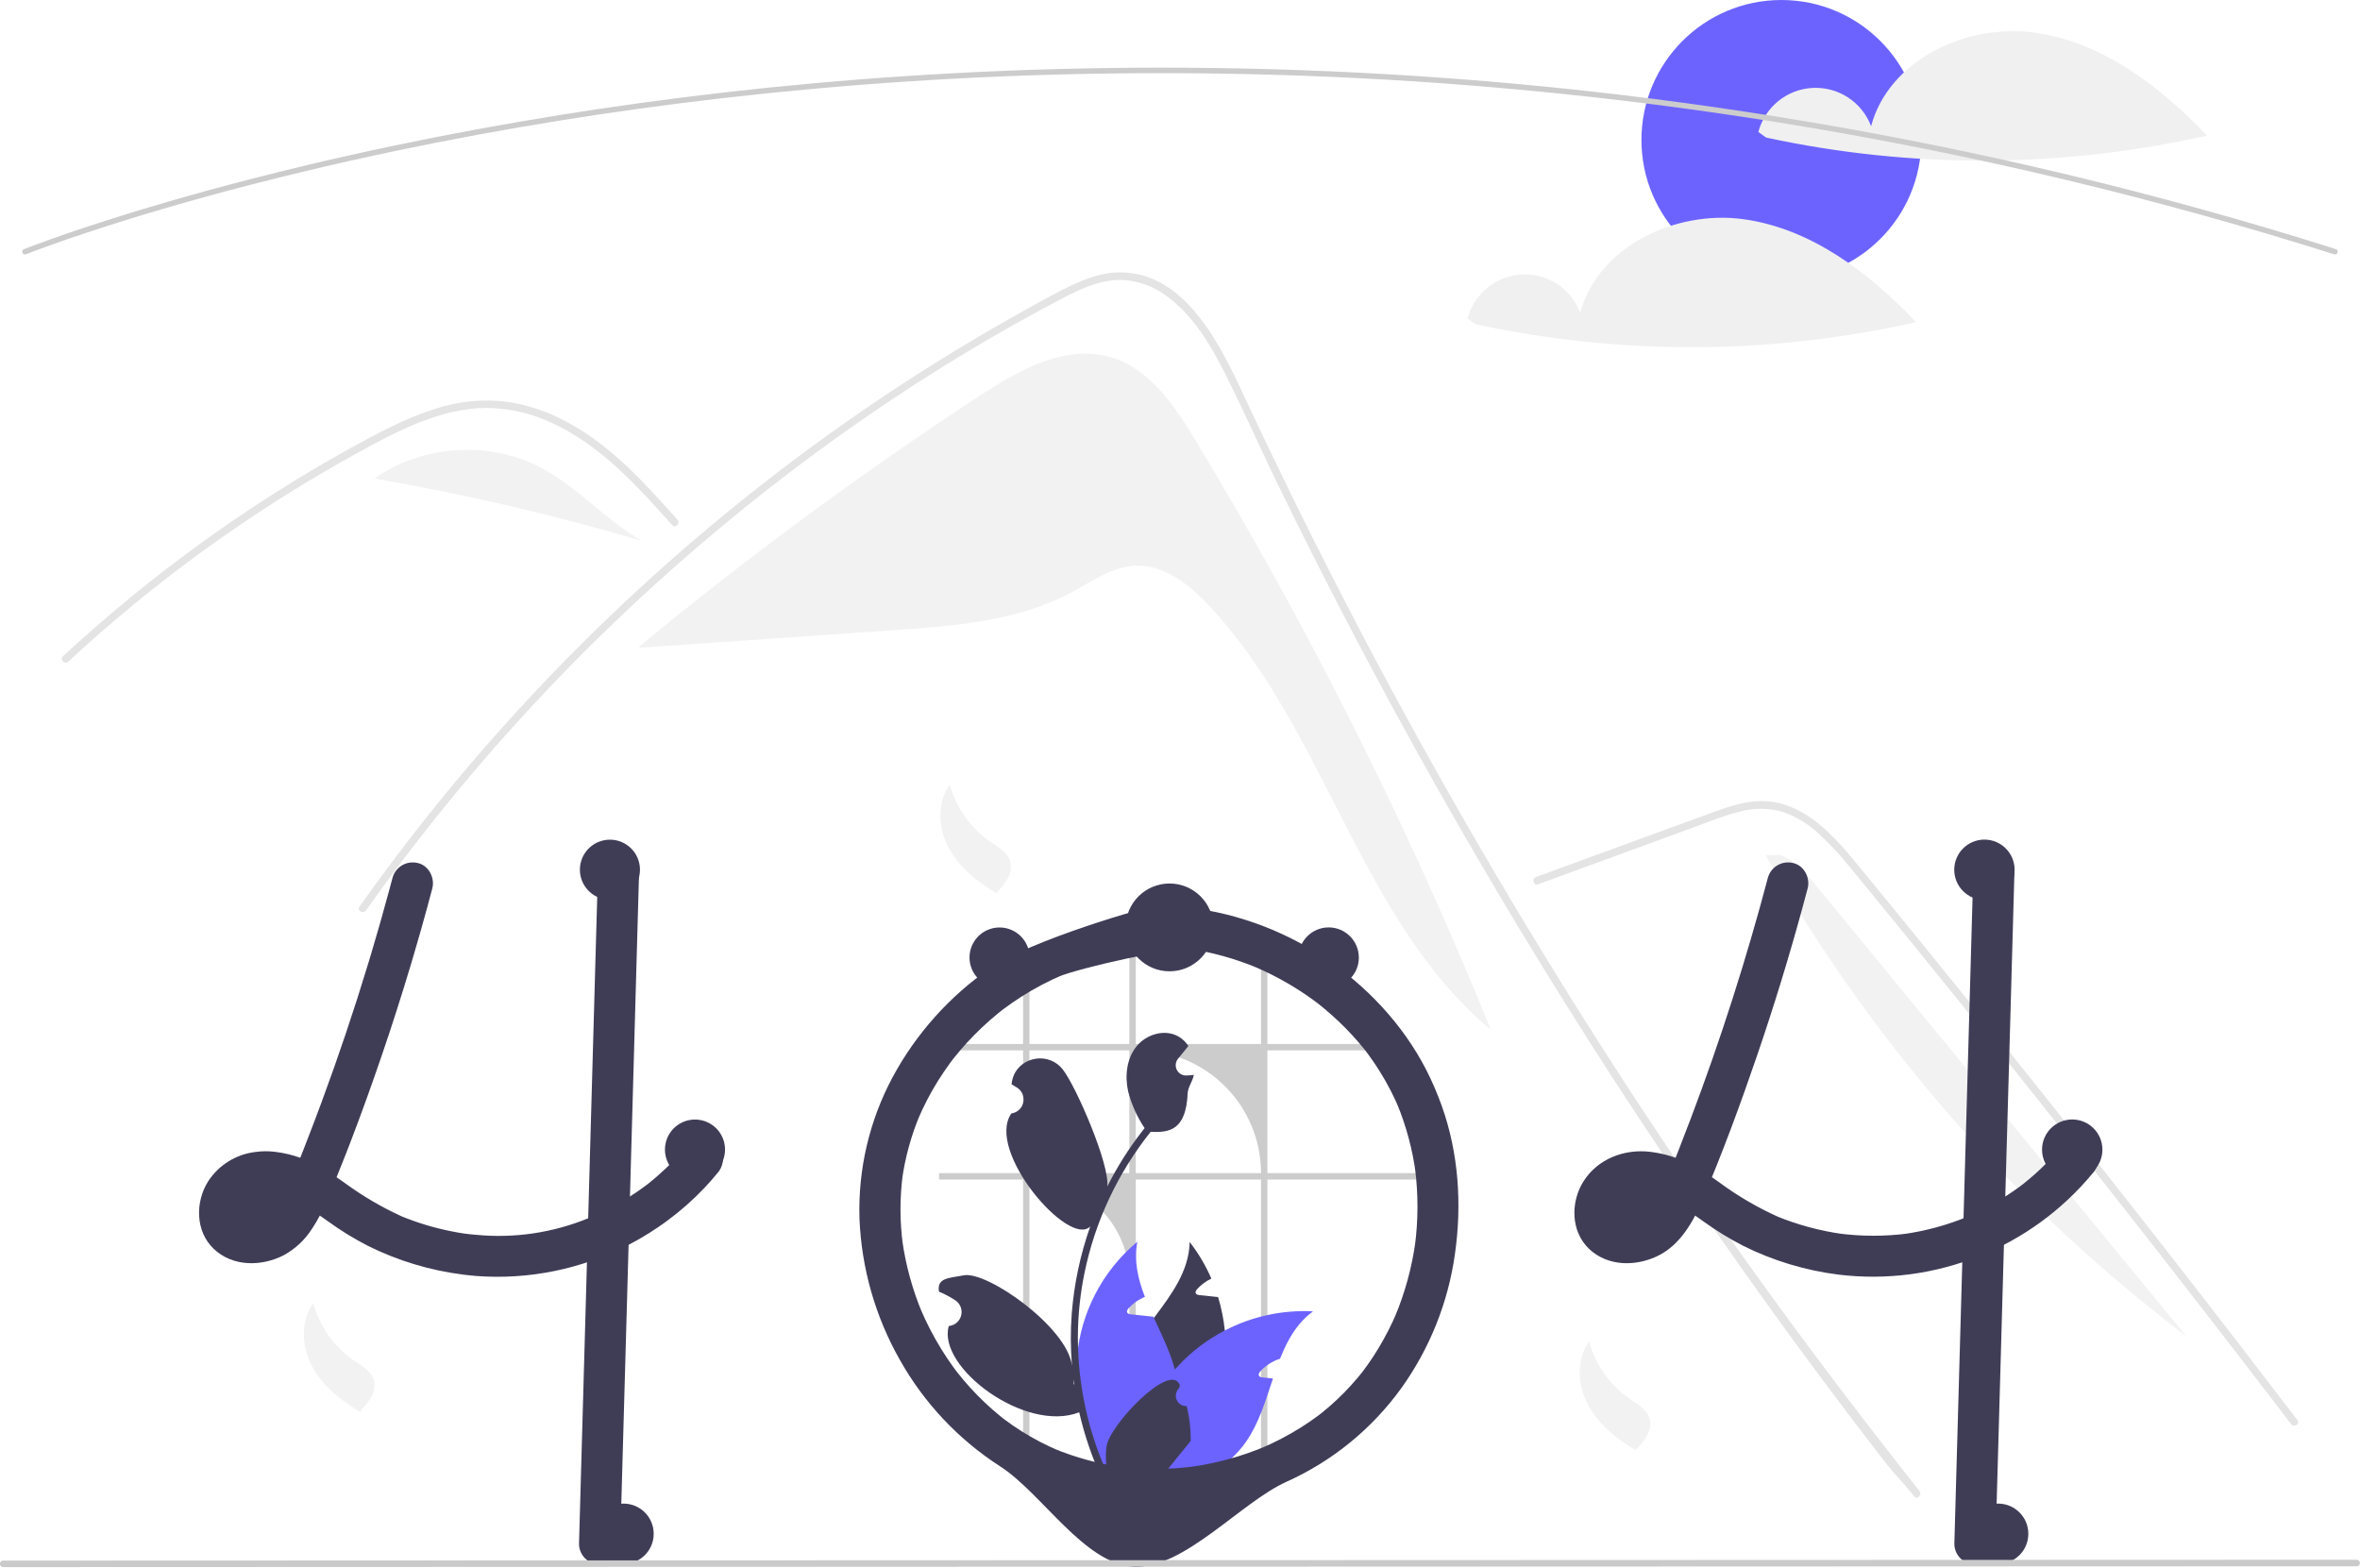
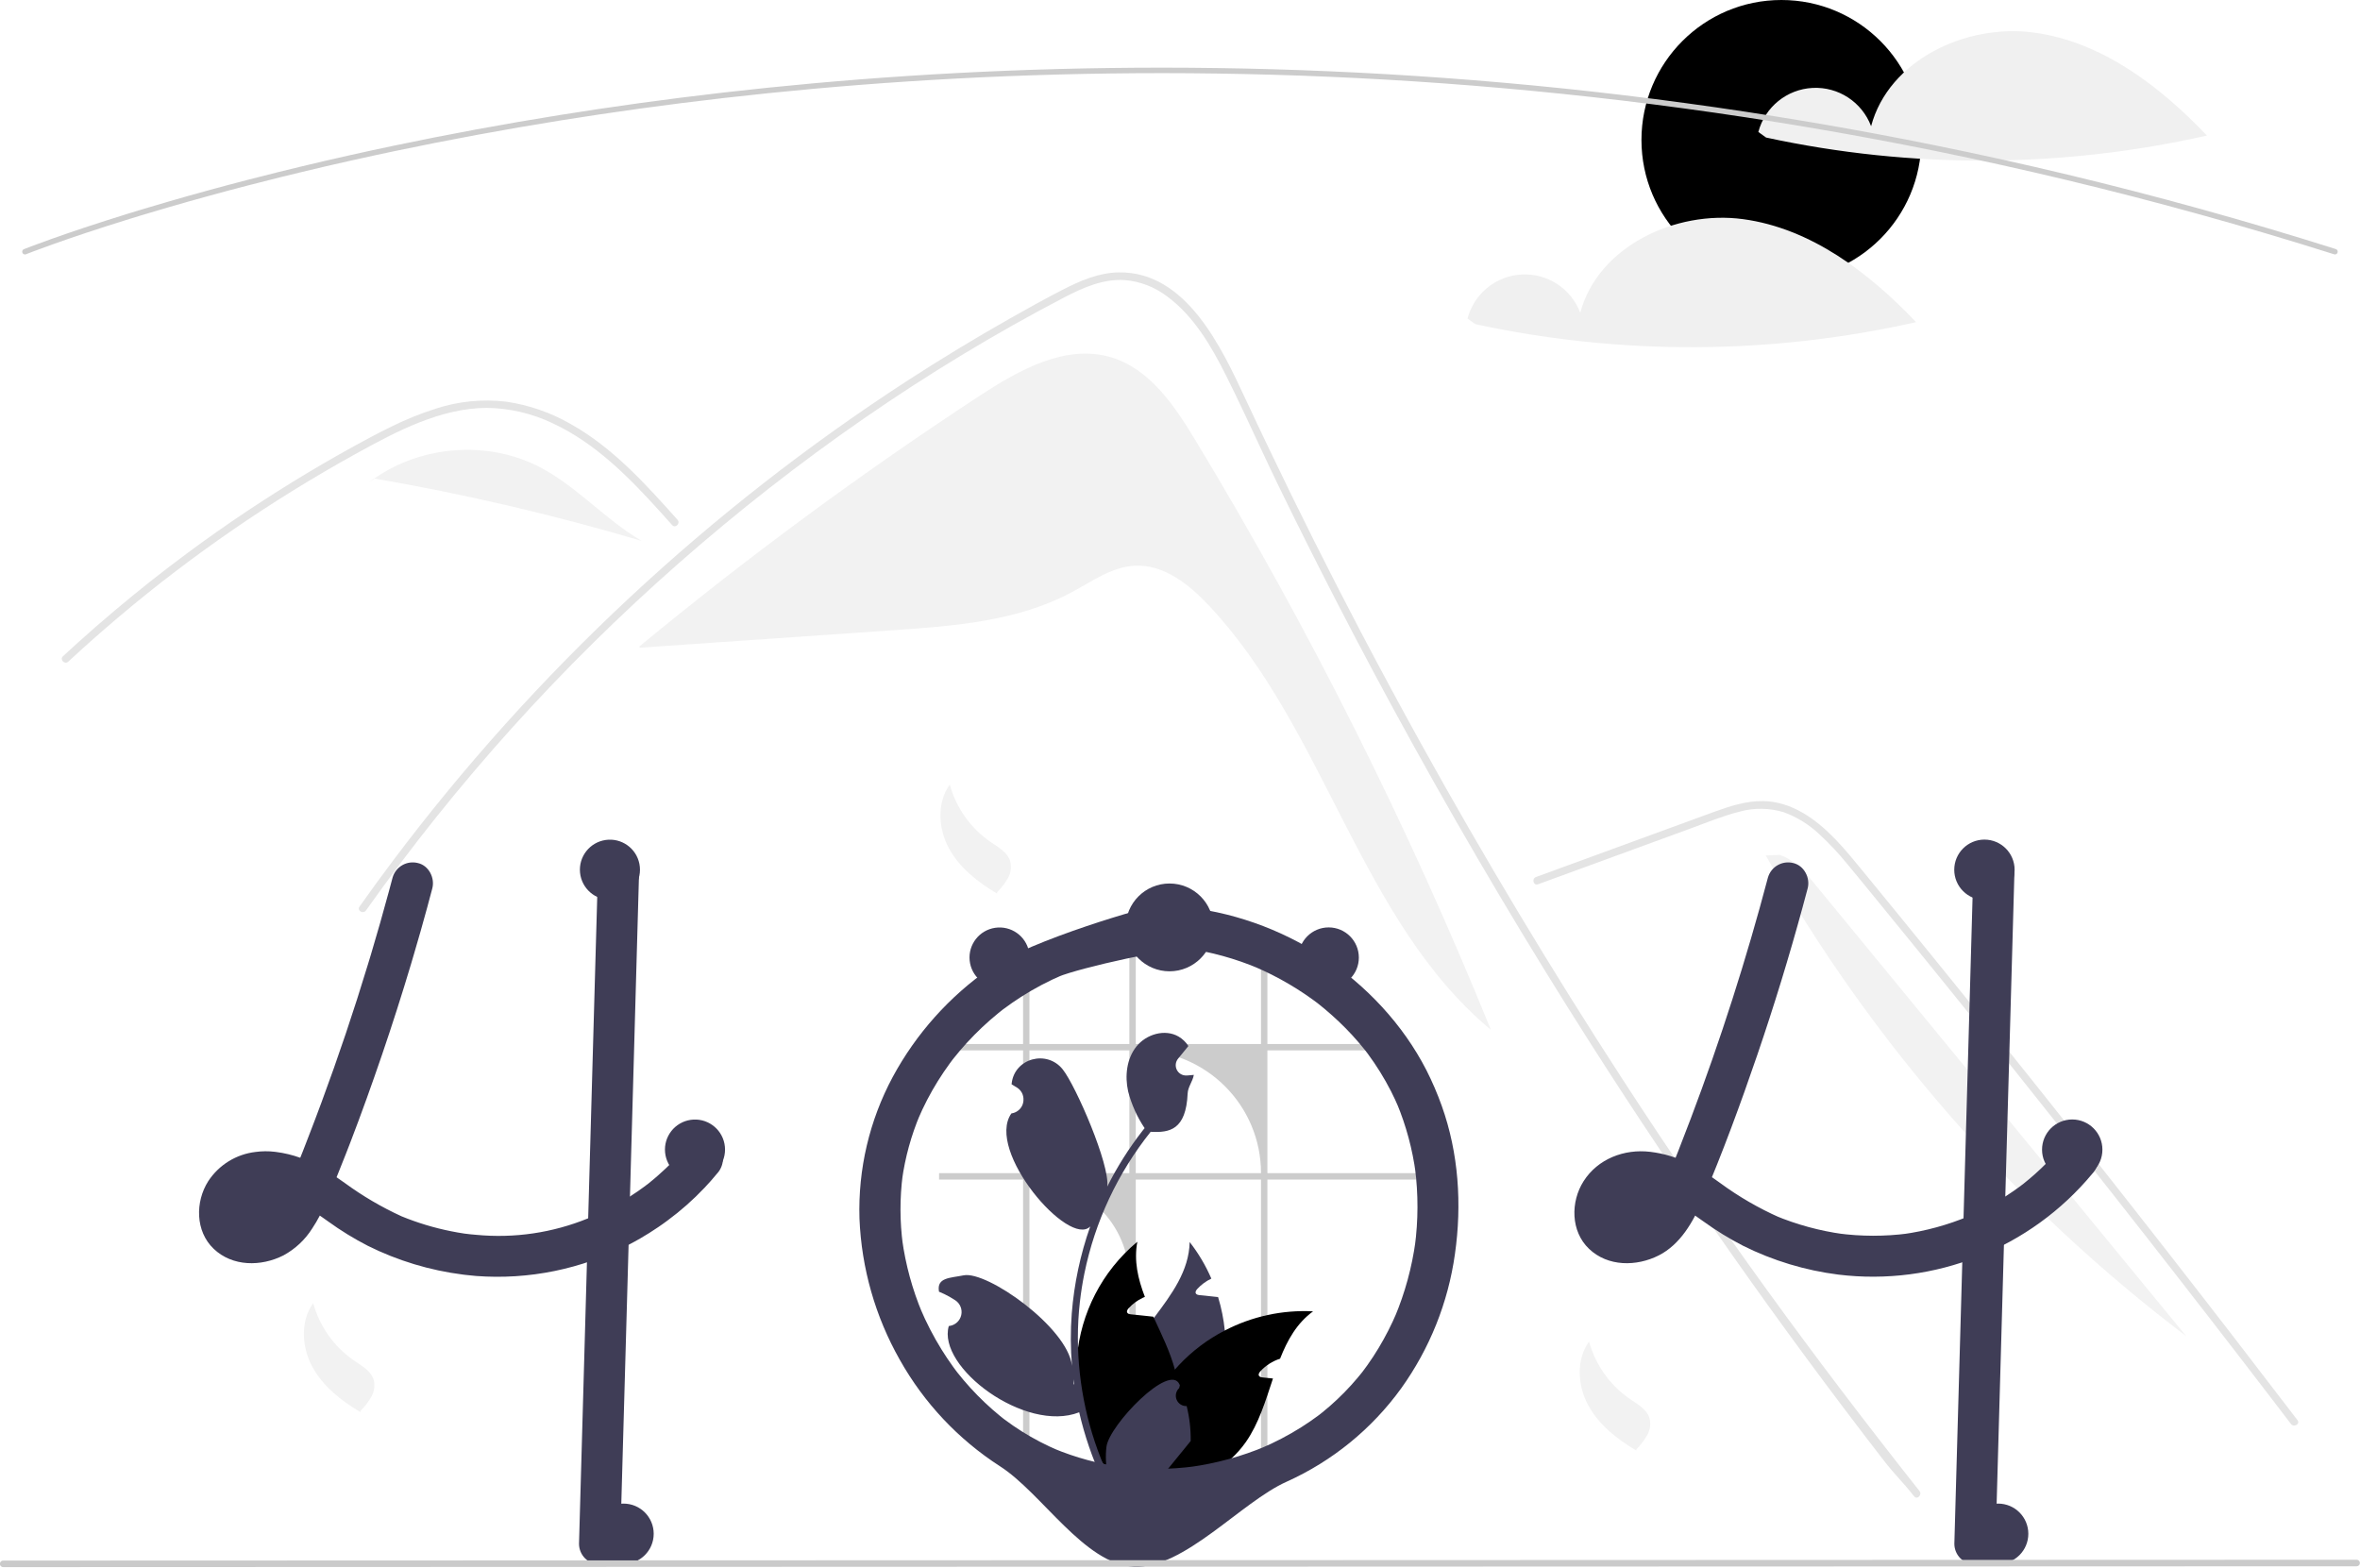
<svg xmlns="http://www.w3.org/2000/svg" data-name="Layer 1" width="860.131" height="571.148" viewBox="0 0 860.131 571.148">
  <path d="M605.67,324.953c-7.669-12.684-16.757-26.228-30.99-30.37-16.482-4.796-33.413,4.732-47.775,14.135a1392.157,1392.157,0,0,0-123.893,91.283l.043.492q46.226-3.188,92.451-6.376c22.265-1.535,45.296-3.283,64.972-13.816,7.467-3.997,14.745-9.336,23.206-9.708,10.512-.462,19.677,6.879,26.88,14.549,42.607,45.371,54.937,114.754,102.738,154.616A1516.995,1516.995,0,0,0,605.67,324.953Z" transform="translate(-169.9343 -164.426)" fill="#f2f2f2" />
  <path d="M867.571,709.781c-4.712-5.95-6.637-7.343-11.285-13.348q-56.764-73.416-106.708-151.792-33.924-53.23-64.483-108.504-14.549-26.278-28.3-52.969-10.67-20.695-20.865-41.638c-1.944-3.988-3.832-7.994-5.711-12.009-4.428-9.442-8.773-18.93-13.439-28.244-5.317-10.616-11.789-21.745-21.553-28.877a29.405,29.405,0,0,0-15.319-5.895c-7.948-.513-15.282,2.769-22.176,6.353-50.439,26.301-97.659,59.276-140.37,96.798A730.778,730.778,0,0,0,303.322,496.247c-1.008,1.439-3.392.064-2.374-1.384q6.009-8.498,12.257-16.813A734.817,734.817,0,0,1,500.805,303.064q18.248-11.826,37.183-22.542c6.362-3.603,12.752-7.16,19.251-10.497,6.371-3.273,13.137-6.215,20.416-6.325,24.77-.385,37.595,27.667,46.405,46.542q4.153,8.911,8.406,17.766,16.075,33.621,33.387,66.628,10.685,20.379,21.837,40.52,34.707,62.718,73.779,122.897c34.506,53.143,68.737,100.089,108.046,149.785C870.596,709.213,868.662,711.175,867.571,709.781Z" transform="translate(-169.9343 -164.426)" fill="#e4e4e4" />
  <path d="M414.916,355.804c-1.439-1.604-2.869-3.209-4.318-4.813-11.422-12.633-23.679-25.118-39.364-32.361a57.11,57.11,0,0,0-23.927-5.546c-8.562.028-16.932,2.273-24.843,5.418-3.74,1.494-7.398,3.19-11.001,4.996-4.116,2.072-8.159,4.281-12.183,6.509q-11.331,6.27-22.368,13.091-21.961,13.572-42.546,29.216-10.671,8.113-20.902,16.758-9.516,8.031-18.646,16.492c-1.302,1.201-3.245-.743-1.944-1.943,1.604-1.494,3.227-2.979,4.85-4.446q6.875-6.215,13.971-12.193,12.939-10.918,26.549-20.993,21.163-15.676,43.783-29.225,11.304-6.765,22.918-12.963c2.338-1.247,4.703-2.466,7.096-3.621a113.116,113.116,0,0,1,16.868-6.866,60.006,60.006,0,0,1,25.476-2.503,66.327,66.327,0,0,1,23.505,8.131c15.401,8.608,27.346,21.919,38.97,34.909C418.033,355.171,416.099,357.124,414.916,355.804Z" transform="translate(-169.9343 -164.426)" fill="#e4e4e4" />
  <path d="M730.477,486.711l36.905-13.498,18.323-6.702c5.968-2.183,11.921-4.667,18.09-6.23a28.539,28.539,0,0,1,16.374.209,37.738,37.738,0,0,1,12.771,7.917,103.64,103.64,0,0,1,10.475,11.186c3.989,4.794,7.92,9.639,11.868,14.467q24.441,29.891,48.563,60.041,24.121,30.15,47.92,60.556,23.857,30.48,47.385,61.216,2.882,3.765,5.76,7.534c1.06,1.388,3.449.02,2.375-1.388Q983.582,650.974,959.549,620.184q-24.092-30.864-48.516-61.466-24.424-30.601-49.179-60.937-6.167-7.558-12.354-15.099c-3.48-4.241-6.92-8.527-10.736-12.474-7.005-7.245-15.758-13.648-26.234-13.822-6.16-.102-12.121,1.852-17.844,3.923-6.17,2.232-12.325,4.506-18.486,6.759l-37.163,13.592-9.291,3.398c-1.649.603-.937,3.262.731,2.652Z" transform="translate(-169.9343 -164.426)" fill="#e4e4e4" />
  <path d="M366.377,334.526c-18.754-9.639-42.771-7.751-60.005,4.291a855.847,855.847,0,0,1,97.371,22.726C390.46,353.759,380.07,341.563,366.377,334.526Z" transform="translate(-169.9343 -164.426)" fill="#f2f2f2" />
  <path d="M306.188,338.784l-3.61,2.935c1.221-1.027,2.491-1.99,3.795-2.901C306.311,338.807,306.249,338.795,306.188,338.784Z" transform="translate(-169.9343 -164.426)" fill="#f2f2f2" />
  <path d="M831.549,486.846c-3.633-4.422-7.56-9.052-12.994-10.848l-5.073.2A575.436,575.436,0,0,0,966.749,651.418Q899.149,569.132,831.549,486.846Z" transform="translate(-169.9343 -164.426)" fill="#f2f2f2" />
  <path d="M516.084,450.367A37.481,37.481,0,0,0,531.015,471.325c2.82,1.92,6.157,3.762,7.122,7.035a8.379,8.379,0,0,1-.874,6.15,24.884,24.884,0,0,1-3.861,5.041l-.137.512c-6.998-4.147-13.656-9.393-17.522-16.551s-4.406-16.539.341-23.145" transform="translate(-169.9343 -164.426)" fill="#f2f2f2" />
  <path d="M749.084,653.367A37.481,37.481,0,0,0,764.015,674.325c2.82,1.92,6.157,3.762,7.122,7.035a8.379,8.379,0,0,1-.874,6.15,24.884,24.884,0,0,1-3.861,5.041l-.137.512c-6.998-4.147-13.656-9.393-17.522-16.551s-4.406-16.539.341-23.145" transform="translate(-169.9343 -164.426)" fill="#f2f2f2" />
  <path d="M284.084,639.367A37.481,37.481,0,0,0,299.015,660.325c2.82,1.92,6.157,3.762,7.122,7.035a8.379,8.379,0,0,1-.874,6.15,24.884,24.884,0,0,1-3.861,5.041l-.137.512c-6.998-4.147-13.656-9.393-17.522-16.551s-4.406-16.539.341-23.145" transform="translate(-169.9343 -164.426)" fill="#f2f2f2" />
-   <circle cx="649.249" cy="51" r="51" fill="#6c63ff" />
+   <circle cx="649.249" cy="51" r="51" fill="black" />
  <path d="M911.219,176.296c-24.717-3.341-52.935,10.019-59.341,34.124a21.597,21.597,0,0,0-41.094,2.109l2.83,2.027a372.275,372.275,0,0,0,160.659-.726C957.079,195.76,935.935,179.637,911.219,176.296Z" transform="translate(-169.9343 -164.426)" fill="#f0f0f0" />
  <path d="M805.219,244.296c-24.717-3.341-52.935,10.019-59.341,34.124a21.597,21.597,0,0,0-41.094,2.109l2.83,2.027a372.275,372.275,0,0,0,160.659-.726C851.079,263.76,829.935,247.637,805.219,244.296Z" transform="translate(-169.9343 -164.426)" fill="#f0f0f0" />
  <path d="M1020.946,257.154a.982.982,0,0,1-.302-.047C756.237,173.489,523.199,184.424,374.264,208.321c-20.269,3.251-40.591,7.006-60.404,11.161-5.058,1.06-10.306,2.195-15.597,3.378-6.319,1.407-12.554,2.856-18.532,4.306q-3.873.917-7.595,1.849c-3.758.928-7.572,1.895-11.66,2.957-4.568,1.178-9.209,2.413-13.797,3.672a.442.442,0,0,1-.051.015l0.0.001c-5.183,1.415-10.338,2.871-15.323,4.325-2.698.779-5.304,1.548-7.799,2.307-.279.077-.526.151-.776.228l-.536.163c-.311.095-.617.188-.924.275l-.02.006 0.0.001-.812.252c-.968.293-1.912.579-2.841.864-24.545,7.566-38.038,12.949-38.171,13.002a1,1,0,1,1-.744-1.856c.134-.053,13.693-5.463,38.328-13.058.932-.286,1.879-.572,2.85-.866l.754-.234c.026-.01.052-.018.078-.025.305-.087.61-.18.919-.273l.537-.163c.268-.081.531-.161.801-.235,2.479-.754,5.093-1.524,7.798-2.307,4.987-1.455,10.147-2.911,15.334-4.328.016-.006.033-.01.049-.015v-.001c4.604-1.263,9.263-2.503,13.845-3.685,4.094-1.063,7.915-2.032,11.68-2.962q3.738-.93,7.609-1.853c5.985-1.451,12.233-2.902,18.563-4.312,5.299-1.184,10.556-2.322,15.622-3.383,19.843-4.162,40.198-7.923,60.497-11.179C523.096,182.415,756.467,171.463,1021.246,255.201a1.0 1,0,0,1-.301,1.953Z" transform="translate(-169.9343 -164.426)" fill="#ccc" />
  <path d="M432.923,584.266a6.729,6.729,0,0,0-1.7-2.67,6.43,6.43,0,0,0-.92-.71c-2.61-1.74-6.51-2.13-8.99,0a5.81,5.81,0,0,0-.69.71q-1.11,1.365-2.28,2.67c-1.28,1.46-2.59,2.87-3.96,4.24-.39.38-.78.77-1.18,1.15-.23.23-.46.45-.69.67-.88.84-1.78,1.65-2.69,2.45-.48.43-.96.85-1.45,1.26-.73.61-1.46,1.22-2.2,1.81-.07.05-.14.1-.21.16-.02.01-.03.03-.05.04-.01,0-.02,0-.03.02a.179.179,0,0,0-.07.05c-.22.15-.37.25-.48.34.04-.02.08-.05.12-.07-.18.14-.37.28-.55.42-1.75,1.29-3.54,2.53-5.37,3.69a99.21,99.21,0,0,1-14.22,7.55c-.33.13-.67.27-1.01.4a85.97,85.97,0,0,1-40.85,6.02q-2.13-.165-4.26-.45c-1.64-.24-3.27-.53-4.89-.86a97.932,97.932,0,0,1-18.02-5.44,118.652,118.652,0,0,1-20.66-12.12c-1-.71-2.01-1.42-3.02-2.11,1.15-2.82,2.28-5.64,3.38-8.48.55-1.37,1.08-2.74,1.6-4.12,4.09-10.63,7.93-21.36,11.61-32.13q5.58-16.365,10.53-32.92.51-1.68.99-3.36,2.595-8.745,4.98-17.53c.15-.57.31-1.13.45-1.7q.69-2.52,1.35-5.04c1-3.79-1.26-8.32-5.24-9.23a7.634,7.634,0,0,0-9.22,5.24c-.43,1.62-.86,3.23-1.3,4.85q-3.165,11.745-6.66,23.41-.51,1.68-1.02,3.36-7.71,25.41-16.93,50.31-1.11,3.015-2.25,6.01c-.37.98-.74,1.96-1.12,2.94-.73,1.93-1.48,3.86-2.23,5.79-.43,1.13-.87,2.26-1.31,3.38-.29.71-.57,1.42-.85,2.12a41.809,41.809,0,0,0-8.81-2.12l-.48-.06a27.397,27.397,0,0,0-7.01.06,23.914,23.914,0,0,0-17.24,10.66c-4.77,7.51-4.71,18.25,1.98,24.63,6.89,6.57,17.32,6.52,25.43,2.41a28.351,28.351,0,0,0,10.52-9.86,50.569,50.569,0,0,0,2.74-4.65c.21.14.42.28.63.43.8.56,1.6,1.13,2.39,1.69a111.738,111.738,0,0,0,14.51,8.91,108.359,108.359,0,0,0,34.62,10.47c.27.03.53.07.8.1,1.33.17,2.67.3,4.01.41a103.782,103.782,0,0,0,55.58-11.36q2.175-1.125,4.31-2.36,3.315-1.92,6.48-4.08c1.15-.78,2.27-1.57,3.38-2.4a101.042,101.042,0,0,0,13.51-11.95q2.355-2.475,4.51-5.11a8.061,8.061,0,0,0,2.2-5.3A7.564,7.564,0,0,0,432.923,584.266Zm-165.59,23.82c.21-.15.42-.31.62-.47C267.893,607.766,267.603,607.936,267.333,608.086Zm3.21-3.23c-.23.26-.44.52-.67.78a23.366,23.366,0,0,1-2.25,2.2c-.11.1-.23.2-.35.29a.01.01,0,0,0-.01.01,3.804,3.804,0,0,0-.42.22q-.645.39-1.32.72a17.005,17.005,0,0,1-2.71.75,16.799,16.799,0,0,1-2.13.02h-.02a14.823,14.823,0,0,1-1.45-.4c-.24-.12-.47-.26-.7-.4-.09-.08-.17-.16-.22-.21a2.44,2.44,0,0,1-.27-.29.01.01,0,0,0-.01-.01c-.11-.2-.23-.4-.34-.6a.031.031,0,0,1-.01-.02c-.08-.25-.15-.51-.21-.77a12.511,12.511,0,0,1,.01-1.37,13.467,13.467,0,0,1,.54-1.88,11.068,11.068,0,0,1,.69-1.26c.02-.04.12-.2.23-.38.01-.01.01-.01.01-.02.15-.17.3-.35.46-.51.27-.3.56-.56.85-.83a18.022,18.022,0,0,1,1.75-1.01,19.481,19.481,0,0,1,2.93-.79,24.989,24.989,0,0,1,4.41.04,30.301,30.301,0,0,1,4.1,1.01,36.945,36.945,0,0,1-2.77,4.54C270.623,604.746,270.583,604.806,270.543,604.856Zm-11.12-3.29a2.18,2.18,0,0,1-.31.39A1.409,1.409,0,0,1,259.423,601.566Z" transform="translate(-169.9343 -164.426)" fill="#3f3d56" />
  <path d="M402.863,482.136q-.135,4.71-.27,9.42-.285,10.455-.59,20.92-.315,11.775-.66,23.54-.165,6.075-.34,12.15-.465,16.365-.92,32.72c-.03,1.13-.07,2.25-.1,3.38q-.225,8.115-.45,16.23-.255,8.805-.5,17.61-.18,6.6-.37,13.21-1.35,47.895-2.7,95.79a7.648,7.648,0,0,1-7.5,7.5,7.561,7.561,0,0,1-7.5-7.5q.75-26.94,1.52-53.88.675-24.36,1.37-48.72.225-8.025.45-16.06.345-12.09.68-24.18c.03-1.13.07-2.25.1-3.38.02-.99.05-1.97.08-2.96q.66-23.475,1.32-46.96.27-9.24.52-18.49.3-10.545.6-21.08c.09-3.09.17-6.17.26-9.26a7.648,7.648,0,0,1,7.5-7.5A7.561,7.561,0,0,1,402.863,482.136Z" transform="translate(-169.9343 -164.426)" fill="#3f3d56" />
  <path d="M814.291,484.217a893.238,893.238,0,0,1-28.161,87.941c-3.007,7.946-6.083,15.877-9.371,23.712l.756-1.792a54.583,54.583,0,0,1-5.59,10.612q-.229.321-.467.636,1.166-1.49.443-.589c-.254.301-.505.602-.768.895a23.664,23.664,0,0,1-2.249,2.203q-.301.258-.612.504l.938-.729c-.109.257-.873.597-1.111.743a18.254,18.254,0,0,1-2.405,1.219l1.792-.756a19.086,19.086,0,0,1-4.231,1.161l1.994-.268a17.021,17.021,0,0,1-4.298.046l1.994.268a14.002,14.002,0,0,1-3.405-.917l1.792.756a12.012,12.012,0,0,1-1.679-.896c-.271-.177-1.105-.809-.015.025,1.133.866.146.074-.088-.156-.194-.192-.37-.4-.56-.595-.882-.905.996,1.557.397.499a18.182,18.182,0,0,1-.878-1.637l.756,1.792a11.925,11.925,0,0,1-.728-2.651l.268,1.994a13.651,13.651,0,0,1-.003-3.405l-.268,1.994a15.964,15.964,0,0,1,.995-3.68l-.756,1.792a16.729,16.729,0,0,1,1.178-2.298,6.729,6.729,0,0,1,.729-1.071c.049.016-1.269,1.513-.569.757.183-.198.354-.406.539-.602.296-.314.614-.601.926-.898,1.045-.994-1.462.966-.257.179a19.049,19.049,0,0,1,2.749-1.499l-1.792.756a20.311,20.311,0,0,1,4.995-1.34l-1.994.268a25.628,25.628,0,0,1,6.461.076l-1.994-.268a33.211,33.211,0,0,1,7.892,2.22l-1.792-.756c5.39,2.314,10.163,5.749,14.928,9.118a111.95,111.95,0,0,0,14.506,8.906,108.388,108.388,0,0,0,34.622,10.474,103.933,103.933,0,0,0,92.586-36.752,8.078,8.078,0,0,0,2.197-5.303,7.632,7.632,0,0,0-2.197-5.303c-2.752-2.526-7.949-3.239-10.607,0a95.636,95.636,0,0,1-8.107,8.727q-2.017,1.914-4.142,3.71-1.214,1.026-2.461,2.011c-.393.311-1.619,1.138.263-.197-.431.306-.845.64-1.271.955a99.269,99.269,0,0,1-20.332,11.565l1.792-.756a96.836,96.836,0,0,1-24.171,6.622l1.994-.268a97.643,97.643,0,0,1-25.754-.038l1.994.268a99.8,99.8,0,0,1-24.857-6.77l1.792.756a116.025,116.025,0,0,1-21.736-12.591,86.877,86.877,0,0,0-11.113-6.994,42.824,42.824,0,0,0-14.438-4.389c-9.439-1.111-19.057,2.566-24.246,10.72-4.776,7.505-4.714,18.244,1.974,24.625,6.888,6.572,17.318,6.517,25.436,2.406,7.817-3.959,12.513-12.185,15.815-19.942,7.431-17.455,14.01-35.314,20.14-53.263q9.097-26.637,16.499-53.813.917-3.366,1.807-6.739c1.001-3.789-1.261-8.32-5.238-9.226a7.633,7.633,0,0,0-9.226,5.238Z" transform="translate(-169.9343 -164.426)" fill="#3f3d56" />
  <path d="M889.124,482.136l-2.7,95.793-2.685,95.294-1.518,53.884a7.565,7.565,0,0,0,7.5,7.5,7.649,7.649,0,0,0,7.5-7.5l2.7-95.793,2.685-95.294,1.518-53.884a7.565,7.565,0,0,0-7.5-7.5,7.649,7.649,0,0,0-7.5,7.5Z" transform="translate(-169.9343 -164.426)" fill="#3f3d56" />
  <path d="M629.526,700.361h2.329V594.319h54.329v-2.323H631.855V547.252H673.81q-.923-1.173-1.899-2.317H631.855V515.382c-.77-.328-1.547-.645-2.329-.944V544.935h-45.652V507.07c-.782.036-1.553.09-2.329.155v37.71h-36.42V516.684c-.782.346-1.553.711-2.317,1.093V544.935h-30.616v2.317h30.616v44.744h-30.616v2.323h30.616V700.361h2.317V594.319a36.413,36.413,0,0,1,36.42,36.42v69.622h2.329V594.319h45.652Zm-84.401-108.365V547.252h36.42v44.744Zm38.749,0V547.252h.914a44.741,44.741,0,0,1,44.738,44.744Z" transform="translate(-169.9343 -164.426)" opacity="0.2" />
  <path d="M615.303,668.566a63.059,63.059,0,0,1-20.05,33.7c-.74.64-1.48,1.26-2.25,1.87q-2.805.255-5.57.52c-1.53.14-3.04.29-4.54.43l-.27.03-.19-1.64-.76-6.64a37.623,37.623,0,0,1-3.3-32.44c2.64-7.12,7.42-13.41,12.12-19.65,6.49-8.62,12.8-17.14,13.03-27.65a60.544,60.544,0,0,1,7.9,13.33,16.432,16.432,0,0,0-5.12,3.77c-.41.45-.82,1.08-.54,1.62.24.46.84.57,1.36.63,1.25.13,2.51.26,3.76.39,1,.11,2,.21,3,.32a63.99,63.99,0,0,1,2.45,12.18A61.189,61.189,0,0,1,615.303,668.566Z" transform="translate(-169.9343 -164.426)" fill="#3f3d56" />
-   <path d="M648.503,642.356c-5.9,4.29-9.35,10.46-12.03,17.26a16.628,16.628,0,0,0-7.17,4.58c-.41.45-.82,1.08-.54,1.62.24.46.84.57,1.36.63,1.25.13,2.51.26,3.76.39-2.68,8.04-5.14,16.36-9.88,23.15a36.989,36.989,0,0,1-12.03,10.91,38.492,38.492,0,0,1-4.02,1.99q-7.62.585-14.95,1.25-2.805.255-5.57.52c-1.53.14-3.04.29-4.54.43q-.015-.825,0-1.65a63.304,63.304,0,0,1,15.25-39.86c.45-.52.91-1.03,1.38-1.54a61.792,61.792,0,0,1,16.81-12.7A62.654,62.654,0,0,1,648.503,642.356Z" transform="translate(-169.9343 -164.426)" fill="#6c63ff" />
-   <path d="M589.163,699.526l-1.15,3.4-.58,1.73c-1.53.14-3.04.29-4.54.43l-.27.03c-1.66.17-3.31.34-4.96.51-.43-.5-.86-1.01-1.28-1.53a62.03,62.03,0,0,1,8.07-87.11c-1.32,6.91.22,13.53,2.75,20.1-.27.11-.53.22-.78.34a16.432,16.432,0,0,0-5.12,3.77c-.41.45-.82,1.08-.54,1.62.24.46.84.57,1.36.63,1.25.13,2.51.26,3.76.39,1,.11,2,.21,3,.32q.705.075,1.41.15c.07.15.13.29.2.44,2.85,6.18,5.92,12.39,7.65,18.83a43.666,43.666,0,0,1,1.02,4.91A37.604,37.604,0,0,1,589.163,699.526Z" transform="translate(-169.9343 -164.426)" fill="#6c63ff" />
+   <path d="M648.503,642.356c-5.9,4.29-9.35,10.46-12.03,17.26a16.628,16.628,0,0,0-7.17,4.58c-.41.45-.82,1.08-.54,1.62.24.46.84.57,1.36.63,1.25.13,2.51.26,3.76.39-2.68,8.04-5.14,16.36-9.88,23.15a36.989,36.989,0,0,1-12.03,10.91,38.492,38.492,0,0,1-4.02,1.99q-7.62.585-14.95,1.25-2.805.255-5.57.52c-1.53.14-3.04.29-4.54.43q-.015-.825,0-1.65a63.304,63.304,0,0,1,15.25-39.86c.45-.52.91-1.03,1.38-1.54a61.792,61.792,0,0,1,16.81-12.7A62.654,62.654,0,0,1,648.503,642.356Z" transform="translate(-169.9343 -164.426)" fill="black" />
+   <path d="M589.163,699.526l-1.15,3.4-.58,1.73c-1.53.14-3.04.29-4.54.43l-.27.03c-1.66.17-3.31.34-4.96.51-.43-.5-.86-1.01-1.28-1.53a62.03,62.03,0,0,1,8.07-87.11c-1.32,6.91.22,13.53,2.75,20.1-.27.11-.53.22-.78.34a16.432,16.432,0,0,0-5.12,3.77c-.41.45-.82,1.08-.54,1.62.24.46.84.57,1.36.63,1.25.13,2.51.26,3.76.39,1,.11,2,.21,3,.32q.705.075,1.41.15c.07.15.13.29.2.44,2.85,6.18,5.92,12.39,7.65,18.83a43.666,43.666,0,0,1,1.02,4.91A37.604,37.604,0,0,1,589.163,699.526Z" transform="translate(-169.9343 -164.426)" fill="black" />
  <path d="M689.821,554.487c-8.609-16.792-21.946-30.921-37.632-41.304a114.237,114.237,0,0,0-52.563-18.38q-3.69-.335-7.399-.393c-2.921-.044-46.866,12.632-61.587,22.982a114.295,114.295,0,0,0-35.333,39.527,102.5,102.5,0,0,0-12.126,51.633,113.564,113.564,0,0,0,14.703,51.476,110.475,110.475,0,0,0,36.444,38.746C549.667,708.561,565.074,734.51,583.183,735.426c18.246.923,39.054-23.555,55.695-30.987a104.425,104.425,0,0,0,41.726-34.005,110.25,110.25,0,0,0,19.599-48.948c2.574-18.083,1.374-36.733-4.801-54.016a111.86,111.86,0,0,0-5.58-12.983c-1.78-3.505-6.996-4.796-10.261-2.691a7.68,7.68,0,0,0-2.691,10.261q1.568,3.088,2.915,6.278l-.756-1.792a101.151,101.151,0,0,1,6.876,25.538l-.268-1.994a109.229,109.229,0,0,1-.066,28.683l.268-1.994a109.734,109.734,0,0,1-7.555,27.674l.756-1.792a104.212,104.212,0,0,1-6.672,13.098q-1.923,3.186-4.081,6.222c-.632.888-1.283,1.761-1.939,2.631-.856,1.136,1.167-1.483.282-.369-.151.19-.3.38-.452.569q-.681.852-1.382,1.688a93.613,93.613,0,0,1-10.176,10.384q-1.366,1.192-2.778,2.331c-.469.378-.932.773-1.421,1.125.019-.013,1.58-1.199.656-.511-.29.216-.579.436-.87.652q-2.91,2.156-5.974,4.092a103.485,103.485,0,0,1-14.756,7.713l1.792-.756a109.215,109.215,0,0,1-27.597,7.552l1.994-.268a108.154,108.154,0,0,1-28.589.051l1.994.268a99.835,99.835,0,0,1-25.095-6.784l1.792.756a93.643,93.643,0,0,1-13.416-6.991q-3.174-2-6.184-4.247c-.286-.214-.57-.43-.855-.645-.915-.691.658.51.67.518a19.169,19.169,0,0,1-1.535-1.225q-1.454-1.184-2.861-2.422a101.989,101.989,0,0,1-10.493-10.709q-1.213-1.434-2.374-2.911c-.335-.426-.947-1.29.404.529-.178-.239-.362-.474-.542-.712q-.647-.858-1.276-1.728-2.203-3.048-4.188-6.246a109.29,109.29,0,0,1-7.805-15.108l.756,1.792a106.588,106.588,0,0,1-7.34-26.837l.268,1.994a97.866,97.866,0,0,1-.048-25.636l-.268,1.994A94.673,94.673,0,0,1,505.276,570.55l-.756,1.792a101.557,101.557,0,0,1,7.195-13.856q2.066-3.323,4.378-6.485.525-.718,1.062-1.428c.324-.428,1.215-1.493-.305.388.149-.184.293-.374.439-.56q1.269-1.608,2.6-3.165A107.402,107.402,0,0,1,530.772,536.215q1.474-1.292,2.995-2.529.691-.562,1.391-1.113c.187-.147.376-.291.562-.439-1.997,1.59-.555.433-.102.093q3.134-2.348,6.435-4.461a103.644,103.644,0,0,1,15.387-8.108l-1.792.756c7.76-3.258,42.141-10.949,48.394-10.11l-1.994-.268A106.225,106.225,0,0,1,628.768,517.419l-1.792-.756a110.313,110.313,0,0,1,12.6,6.329q3.043,1.784,5.967,3.763,1.384.937,2.738,1.915.677.489,1.346.989c.248.185.494.373.741.558,1.039.779-1.431-1.128-.342-.267a110.843,110.843,0,0,1,10.368,9.253q2.401,2.445,4.637,5.045,1.147,1.334,2.246,2.708c.364.455,1.605,2.101.084.085.372.493.747.982,1.114,1.479a97.977,97.977,0,0,1,8.392,13.538c1.793,3.498,6.987,4.802,10.261,2.691A7.677,7.677,0,0,0,689.821,554.487Z" transform="translate(-169.9343 -164.426)" fill="#3f3d56" />
  <path d="M602.431,676.882a3.78,3.78,0,0,1-2.739-6.551c.095-.379.164-.651.259-1.03q-.051-.124-.103-.247c-3.48-8.298-25.685,14.833-26.645,22.632a30.029,30.029,0,0,0,.527,10.328A120.392,120.392,0,0,1,562.778,652.01a116.202,116.202,0,0,1,.721-12.963q.597-5.293,1.657-10.511a121.787,121.787,0,0,1,24.151-51.616c6.874.384,12.898-.663,13.48-13.985.103-2.37,1.861-4.422,2.248-6.756-.656.086-1.323.14-1.979.183-.204.011-.42.021-.624.032l-.077.003a3.745,3.745,0,0,1-3.076-6.101q.425-.523.851-1.046c.43-.538.871-1.065,1.302-1.603a1.865,1.865,0,0,0,.14-.161c.495-.613.99-1.216,1.485-1.829a10.829,10.829,0,0,0-3.55-3.432c-4.959-2.905-11.801-.893-15.384,3.593-3.593,4.486-4.271,10.779-3.023,16.384a43.398,43.398,0,0,0,6.003,13.383c-.269.344-.549.678-.818,1.022a122.574,122.574,0,0,0-12.794,20.268c1.016-7.939-11.412-36.608-16.218-42.681-5.773-7.294-17.611-4.111-18.628,5.136q-.015.134-.029.268,1.071.604,2.096,1.282a5.127,5.127,0,0,1-2.067,9.33l-.105.016c-9.556,13.644,21.077,49.155,28.745,41.181a125.11,125.11,0,0,0-6.734,31.693,118.664,118.664,0,0,0,.086,19.16l-.032-.226C558.902,648.154,529.674,627.514,521.139,629.233c-4.917.99-9.76.765-9.013,5.725q.018.119.036.237a34.442,34.442,0,0,1,3.862,1.861q1.071.604,2.096,1.282a5.127,5.127,0,0,1-2.067,9.33l-.105.016c-.075.011-.14.022-.215.032-4.35,14.966,27.907,39.12,47.518,31.435h.011a125.075,125.075,0,0,0,8.402,24.528H601.679c.108-.334.204-.678.301-1.011a34.102,34.102,0,0,1-8.305-.495c2.227-2.733,4.454-5.487,6.681-8.219a1.861,1.861,0,0,0,.14-.161c1.13-1.398,2.27-2.786,3.399-4.185l.001-.002a49.952,49.952,0,0,0-1.464-12.725Zm-34.371-67.613.016-.021-.016.043Zm-6.648,59.932-.258-.581c.011-.42.011-.839,0-1.269,0-.118-.021-.237-.021-.355.097.742.183,1.485.29,2.227Z" transform="translate(-169.9343 -164.426)" fill="#3f3d56" />
  <circle cx="95.249" cy="439" r="11" fill="#3f3d56" />
  <circle cx="227.249" cy="559" r="11" fill="#3f3d56" />
  <circle cx="728.249" cy="559" r="11" fill="#3f3d56" />
  <circle cx="755.249" cy="419" r="11" fill="#3f3d56" />
  <circle cx="723.249" cy="317" r="11" fill="#3f3d56" />
  <path d="M434.183,583.426a10.949,10.949,0,1,1-.21-2.16A10.992,10.992,0,0,1,434.183,583.426Z" transform="translate(-169.9343 -164.426)" fill="#3f3d56" />
  <circle cx="484.249" cy="349" r="11" fill="#3f3d56" />
  <path d="M545.183,513.426a10.949,10.949,0,1,1-.21-2.16A10.992,10.992,0,0,1,545.183,513.426Z" transform="translate(-169.9343 -164.426)" fill="#3f3d56" />
  <path d="M403.183,481.426a10.949,10.949,0,1,1-.21-2.16A10.992,10.992,0,0,1,403.183,481.426Z" transform="translate(-169.9343 -164.426)" fill="#3f3d56" />
  <circle cx="599.249" cy="443" r="11" fill="#3f3d56" />
  <circle cx="426.249" cy="338" r="16" fill="#3f3d56" />
  <path d="M1028.875,735.267l-857.75.307a1.191,1.191,0,1,1,0-2.381l857.75-.307a1.191,1.191,0,0,1,0,2.381Z" transform="translate(-169.9343 -164.426)" fill="#cacaca" />
</svg>
